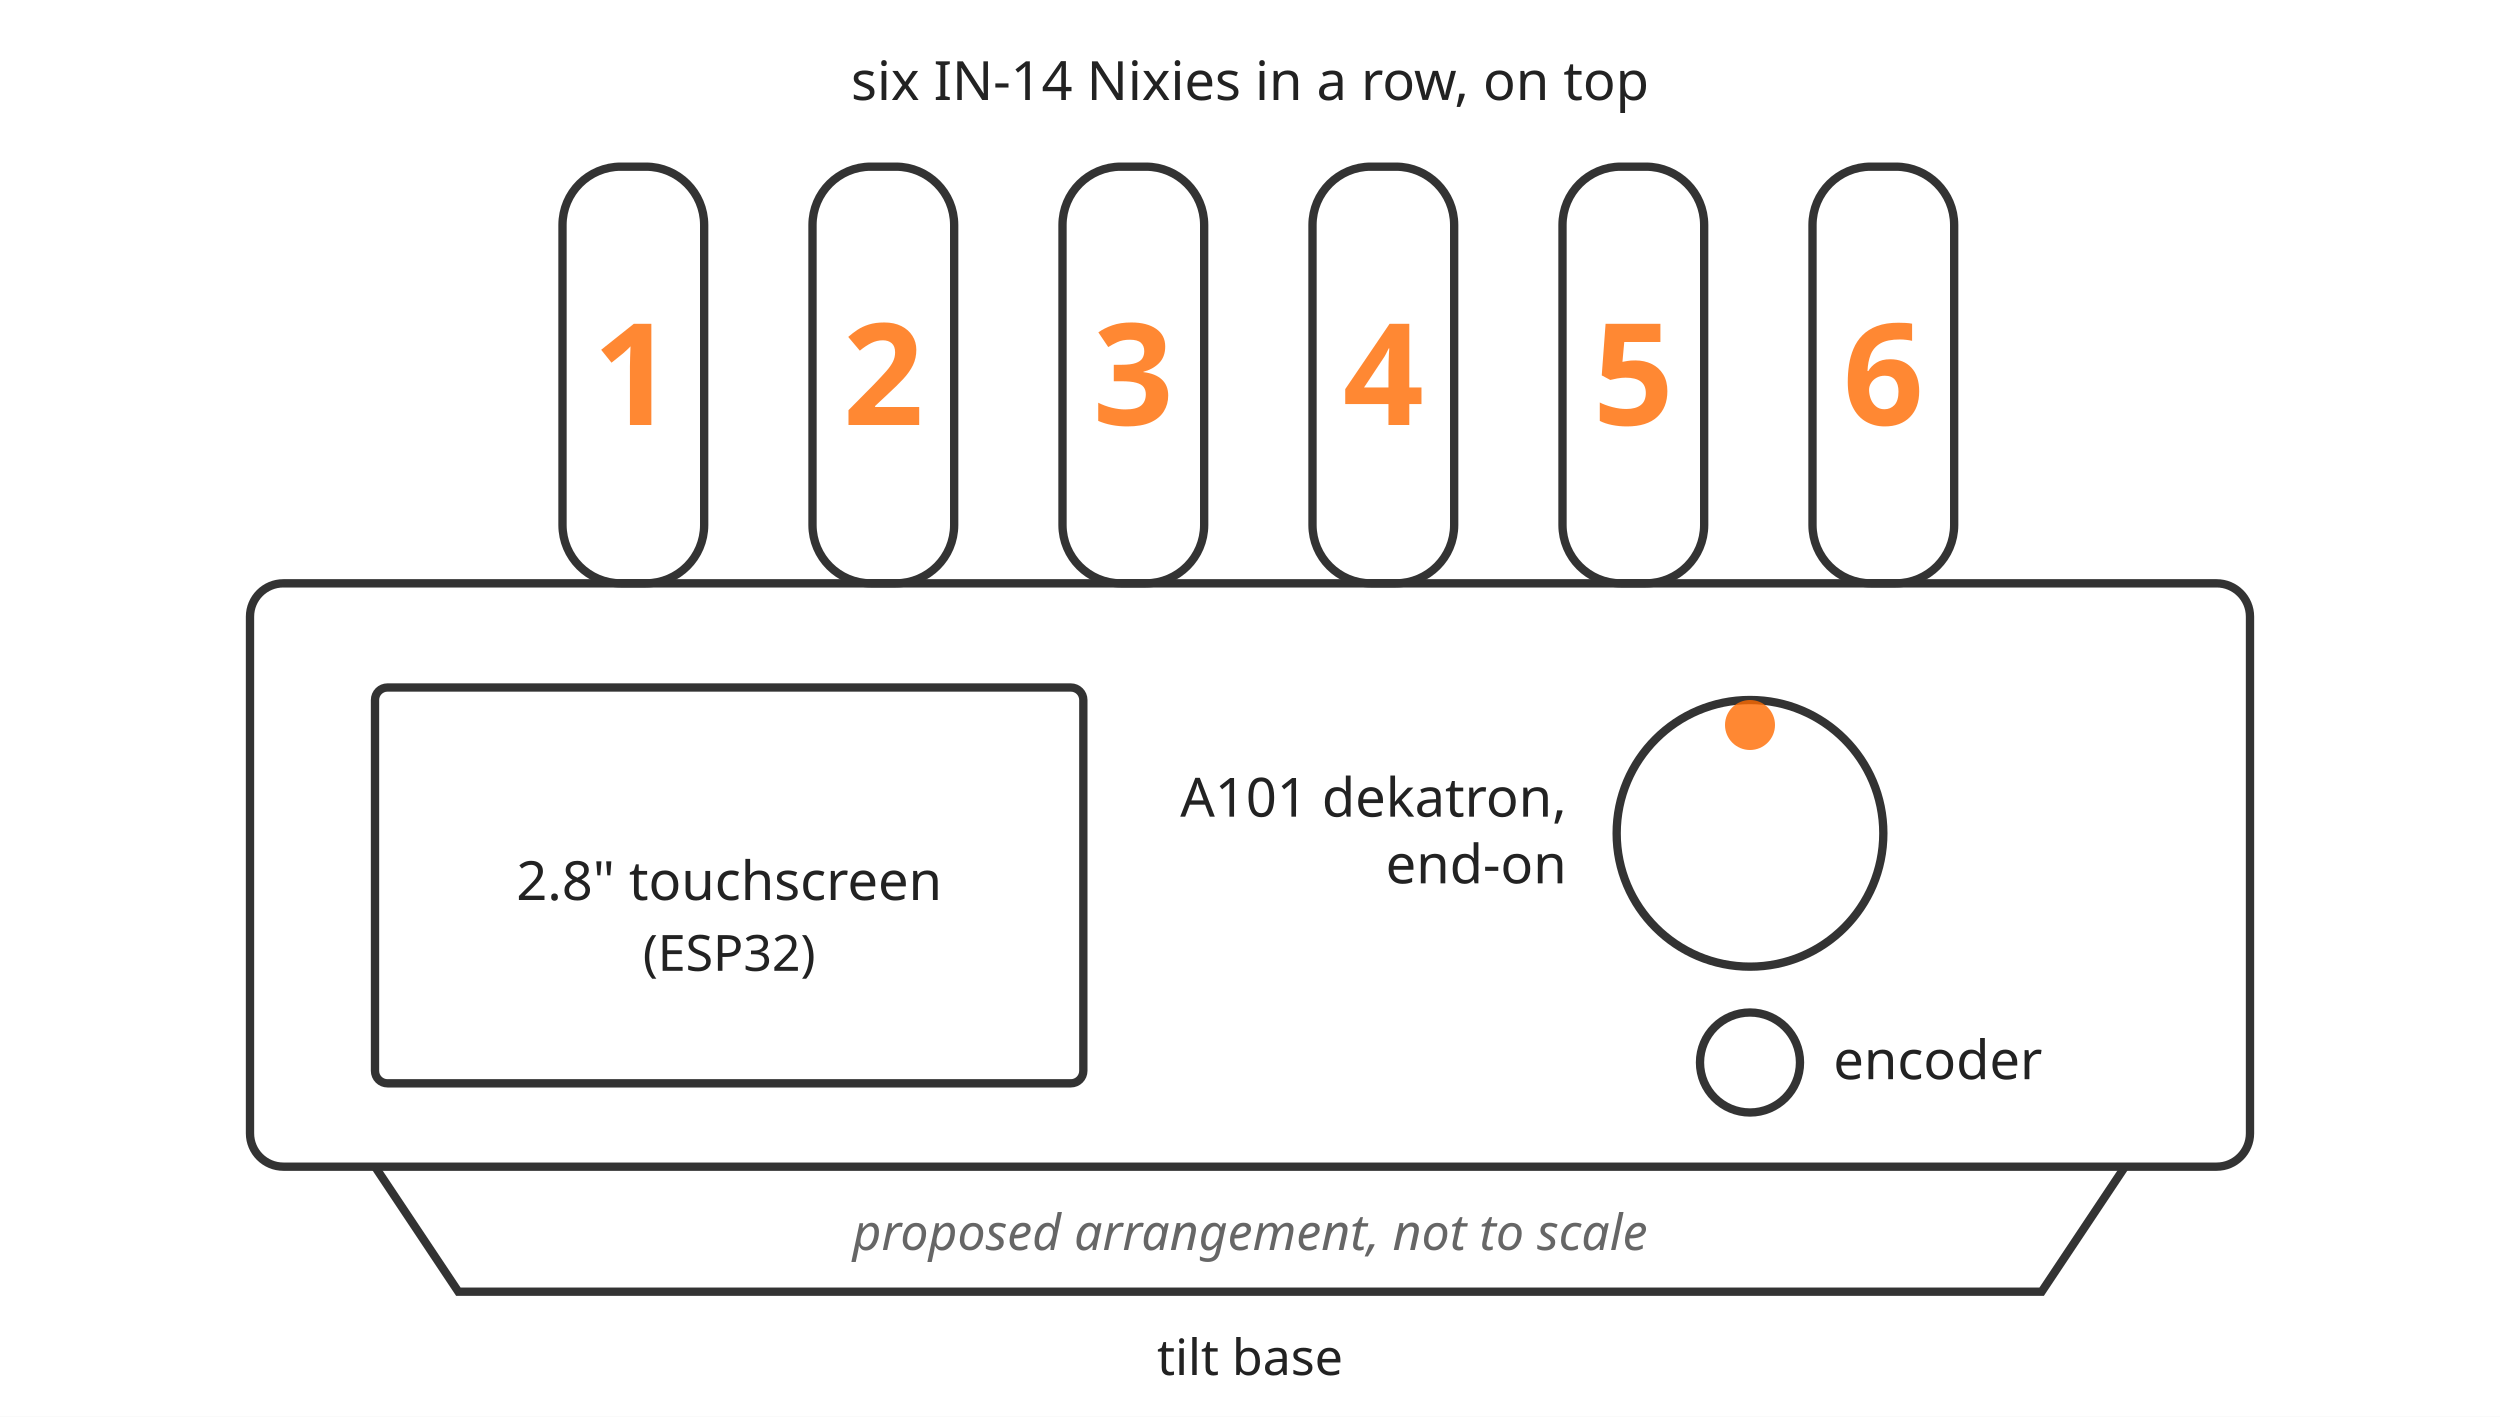
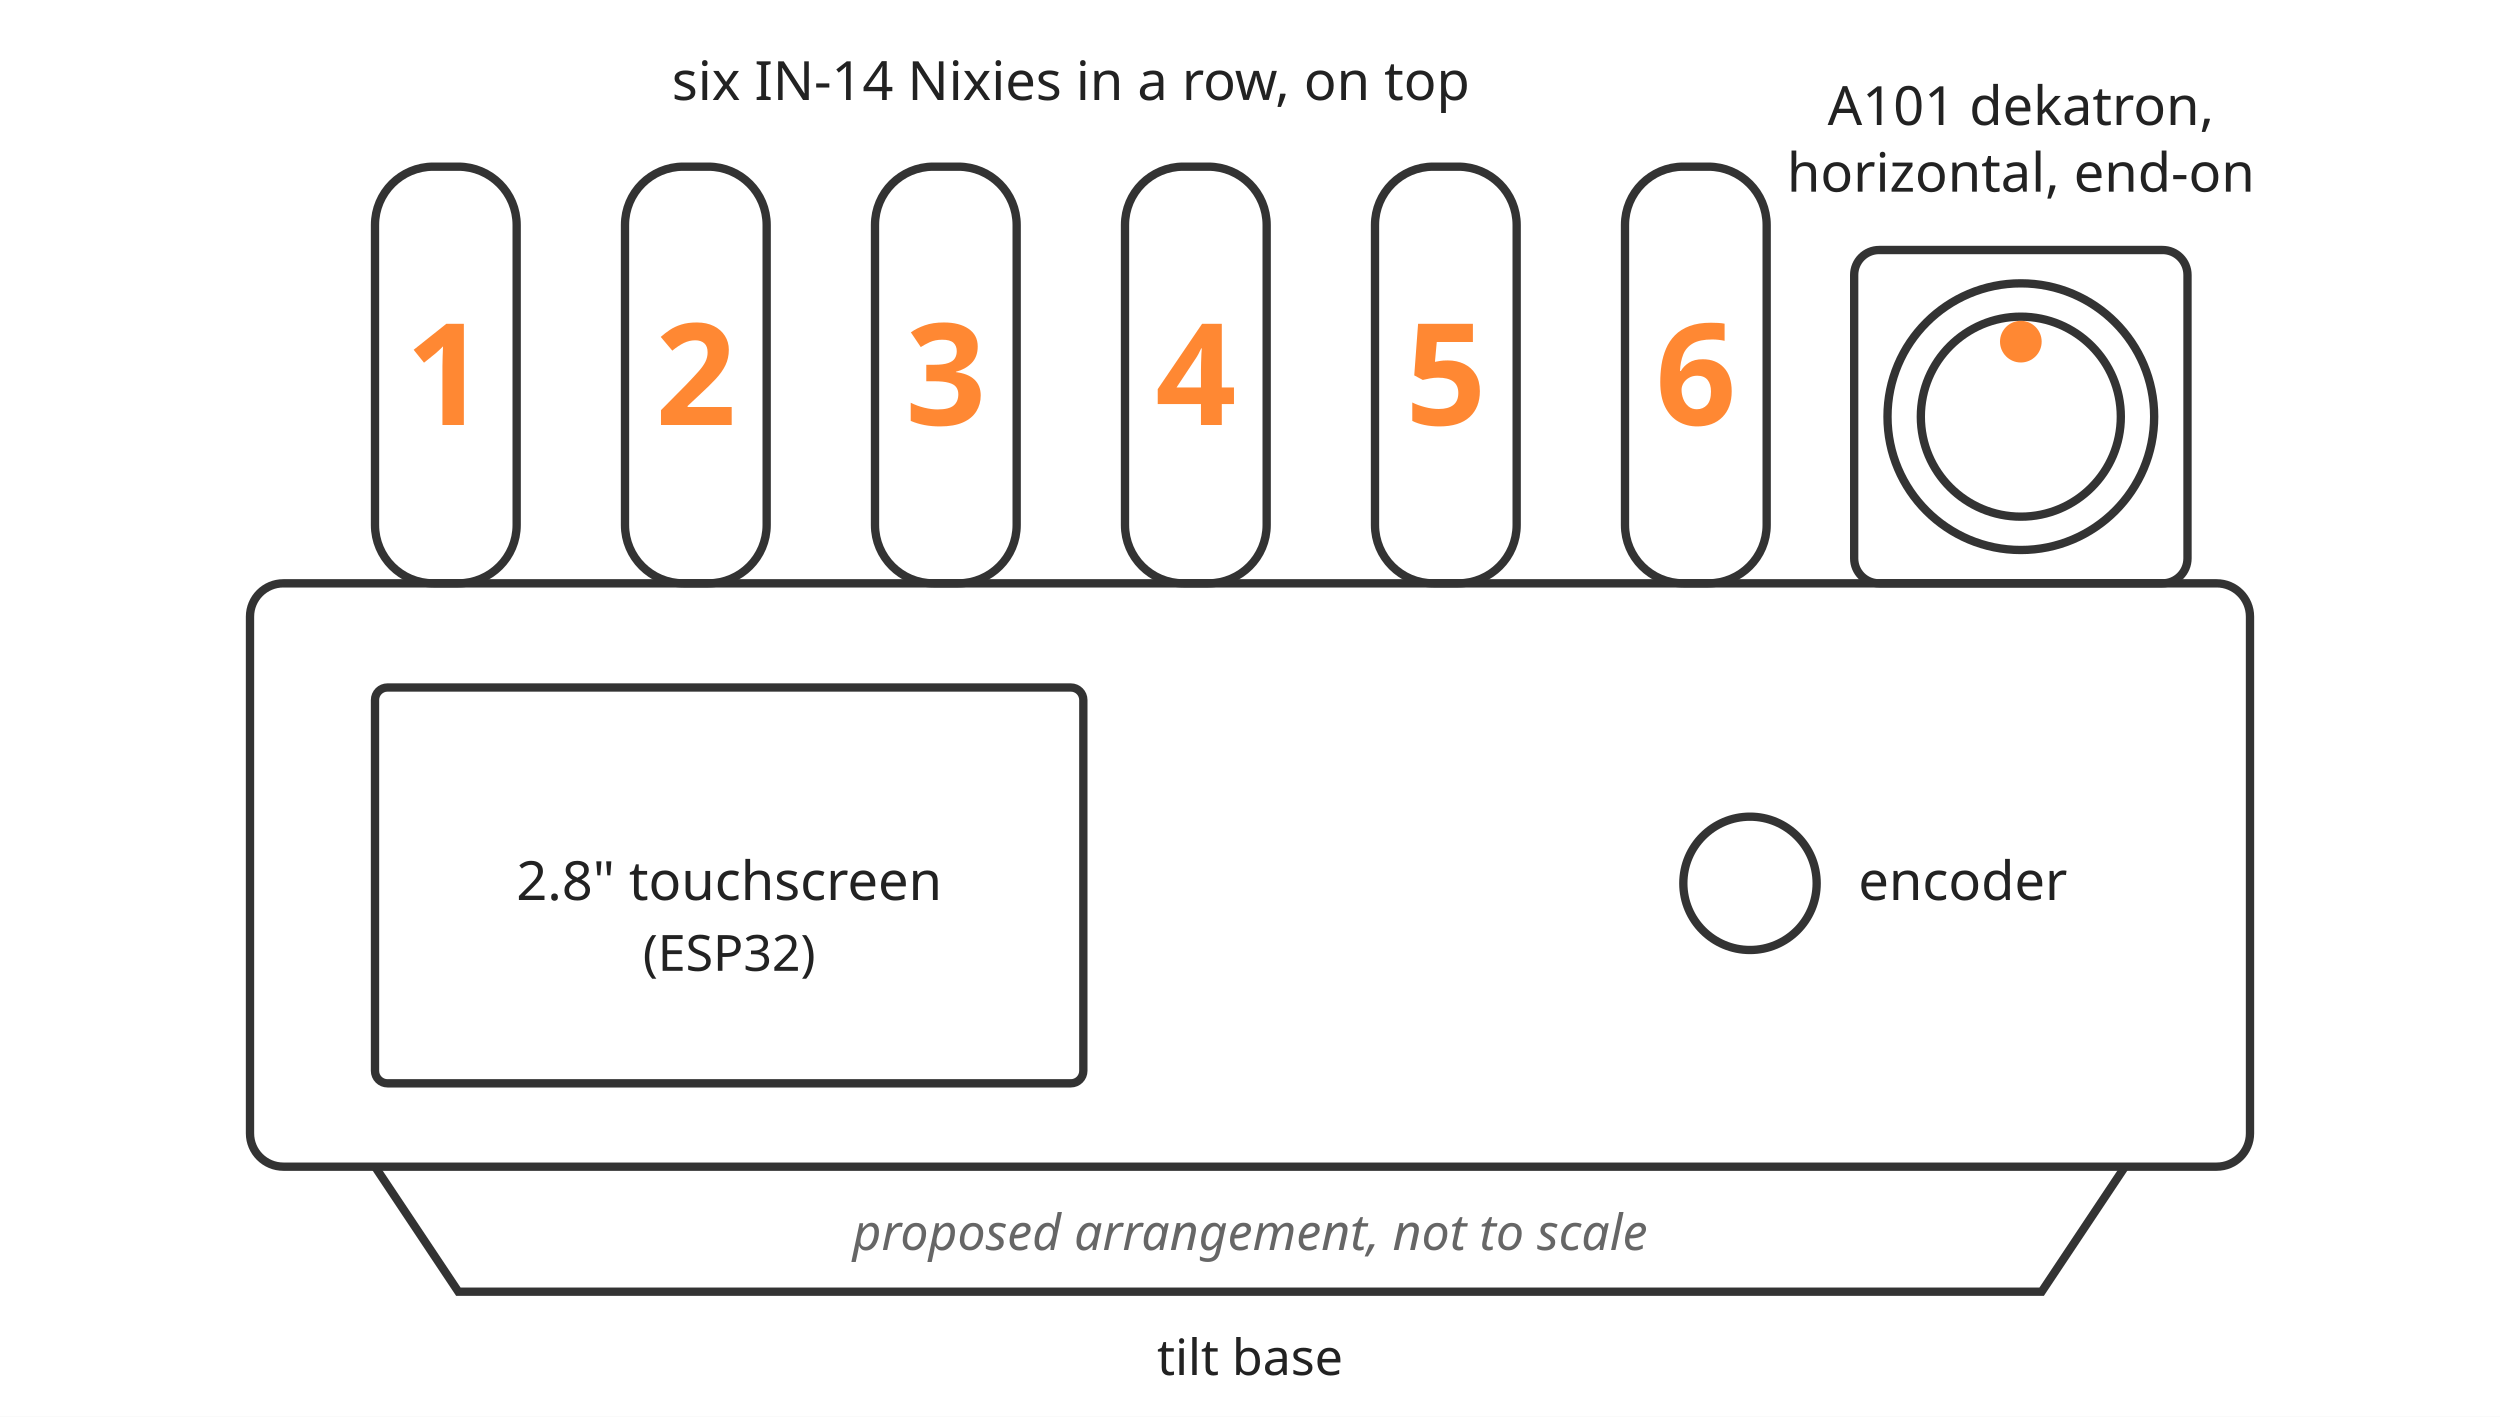
<svg xmlns="http://www.w3.org/2000/svg" viewBox="0 0 600 340" width="600" height="340" font-family="system-ui, sans-serif" font-size="13">
  <rect width="600" height="340" fill="#fff" />
  <g stroke="#333" stroke-width="2" fill="none">
    <rect x="60" y="140" width="480" height="140" rx="8" />
    <path d="M90 280L110 310H490L510 280" />
-     <rect x="135" y="40" width="34" height="100" rx="14" />
-     <rect x="195" y="40" width="34" height="100" rx="14" />
-     <rect x="255" y="40" width="34" height="100" rx="14" />
-     <rect x="315" y="40" width="34" height="100" rx="14" />
-     <rect x="375" y="40" width="34" height="100" rx="14" />
-     <rect x="435" y="40" width="34" height="100" rx="14" />
+     <rect x="90" y="40" width="34" height="100" rx="14" />
+     <rect x="150" y="40" width="34" height="100" rx="14" />
+     <rect x="210" y="40" width="34" height="100" rx="14" />
+     <rect x="270" y="40" width="34" height="100" rx="14" />
+     <rect x="330" y="40" width="34" height="100" rx="14" />
+     <rect x="390" y="40" width="34" height="100" rx="14" />
+     <rect x="445" y="60" width="80" height="80" rx="6" />
+     <circle cx="485" cy="100" r="32" />
+     <circle cx="485" cy="100" r="24" />
    <rect x="90" y="165" width="170" height="95" rx="3" />
-     <circle cx="420" cy="200" r="32" />
-     <circle cx="420" cy="255" r="12" />
+     <circle cx="420" cy="212" r="16" />
  </g>
  <g fill="#ff6a00" font-size="34" font-weight="600" text-anchor="middle" opacity="0.8">
-     <text x="152" y="102">1</text>
-     <text x="212" y="102">2</text>
-     <text x="272" y="102">3</text>
-     <text x="332" y="102">4</text>
-     <text x="392" y="102">5</text>
-     <text x="452" y="102">6</text>
+     <text x="107" y="102">1</text>
+     <text x="167" y="102">2</text>
+     <text x="227" y="102">3</text>
+     <text x="287" y="102">4</text>
+     <text x="347" y="102">5</text>
+     <text x="407" y="102">6</text>
  </g>
-   <circle cx="420" cy="174" r="6" fill="#ff6a00" opacity="0.8" />
+   <circle cx="485" cy="82" r="5" fill="#ff6a00" opacity="0.8" />
  <g fill="#222">
-     <text x="300" y="24" text-anchor="middle">six IN-14 Nixies in a row, on top</text>
+     <text x="257" y="24" text-anchor="middle">six IN-14 Nixies in a row, on top</text>
+     <text x="485" y="30" text-anchor="middle">A101 dekatron,</text>
+     <text x="485" y="46" text-anchor="middle">horizontal, end-on</text>
    <text x="175" y="216" text-anchor="middle">2.8" touchscreen</text>
    <text x="175" y="233" text-anchor="middle" font-size="12">(ESP32)</text>
-     <text x="376" y="196" text-anchor="end">A101 dekatron,</text>
-     <text x="376" y="212" text-anchor="end">end-on</text>
-     <text x="440" y="259">encoder</text>
+     <text x="446" y="216">encoder</text>
    <text x="300" y="330" text-anchor="middle" font-size="12">tilt base</text>
  </g>
  <text x="300" y="300" text-anchor="middle" fill="#666" font-size="12" font-style="italic">proposed arrangement, not to scale</text>
</svg>
